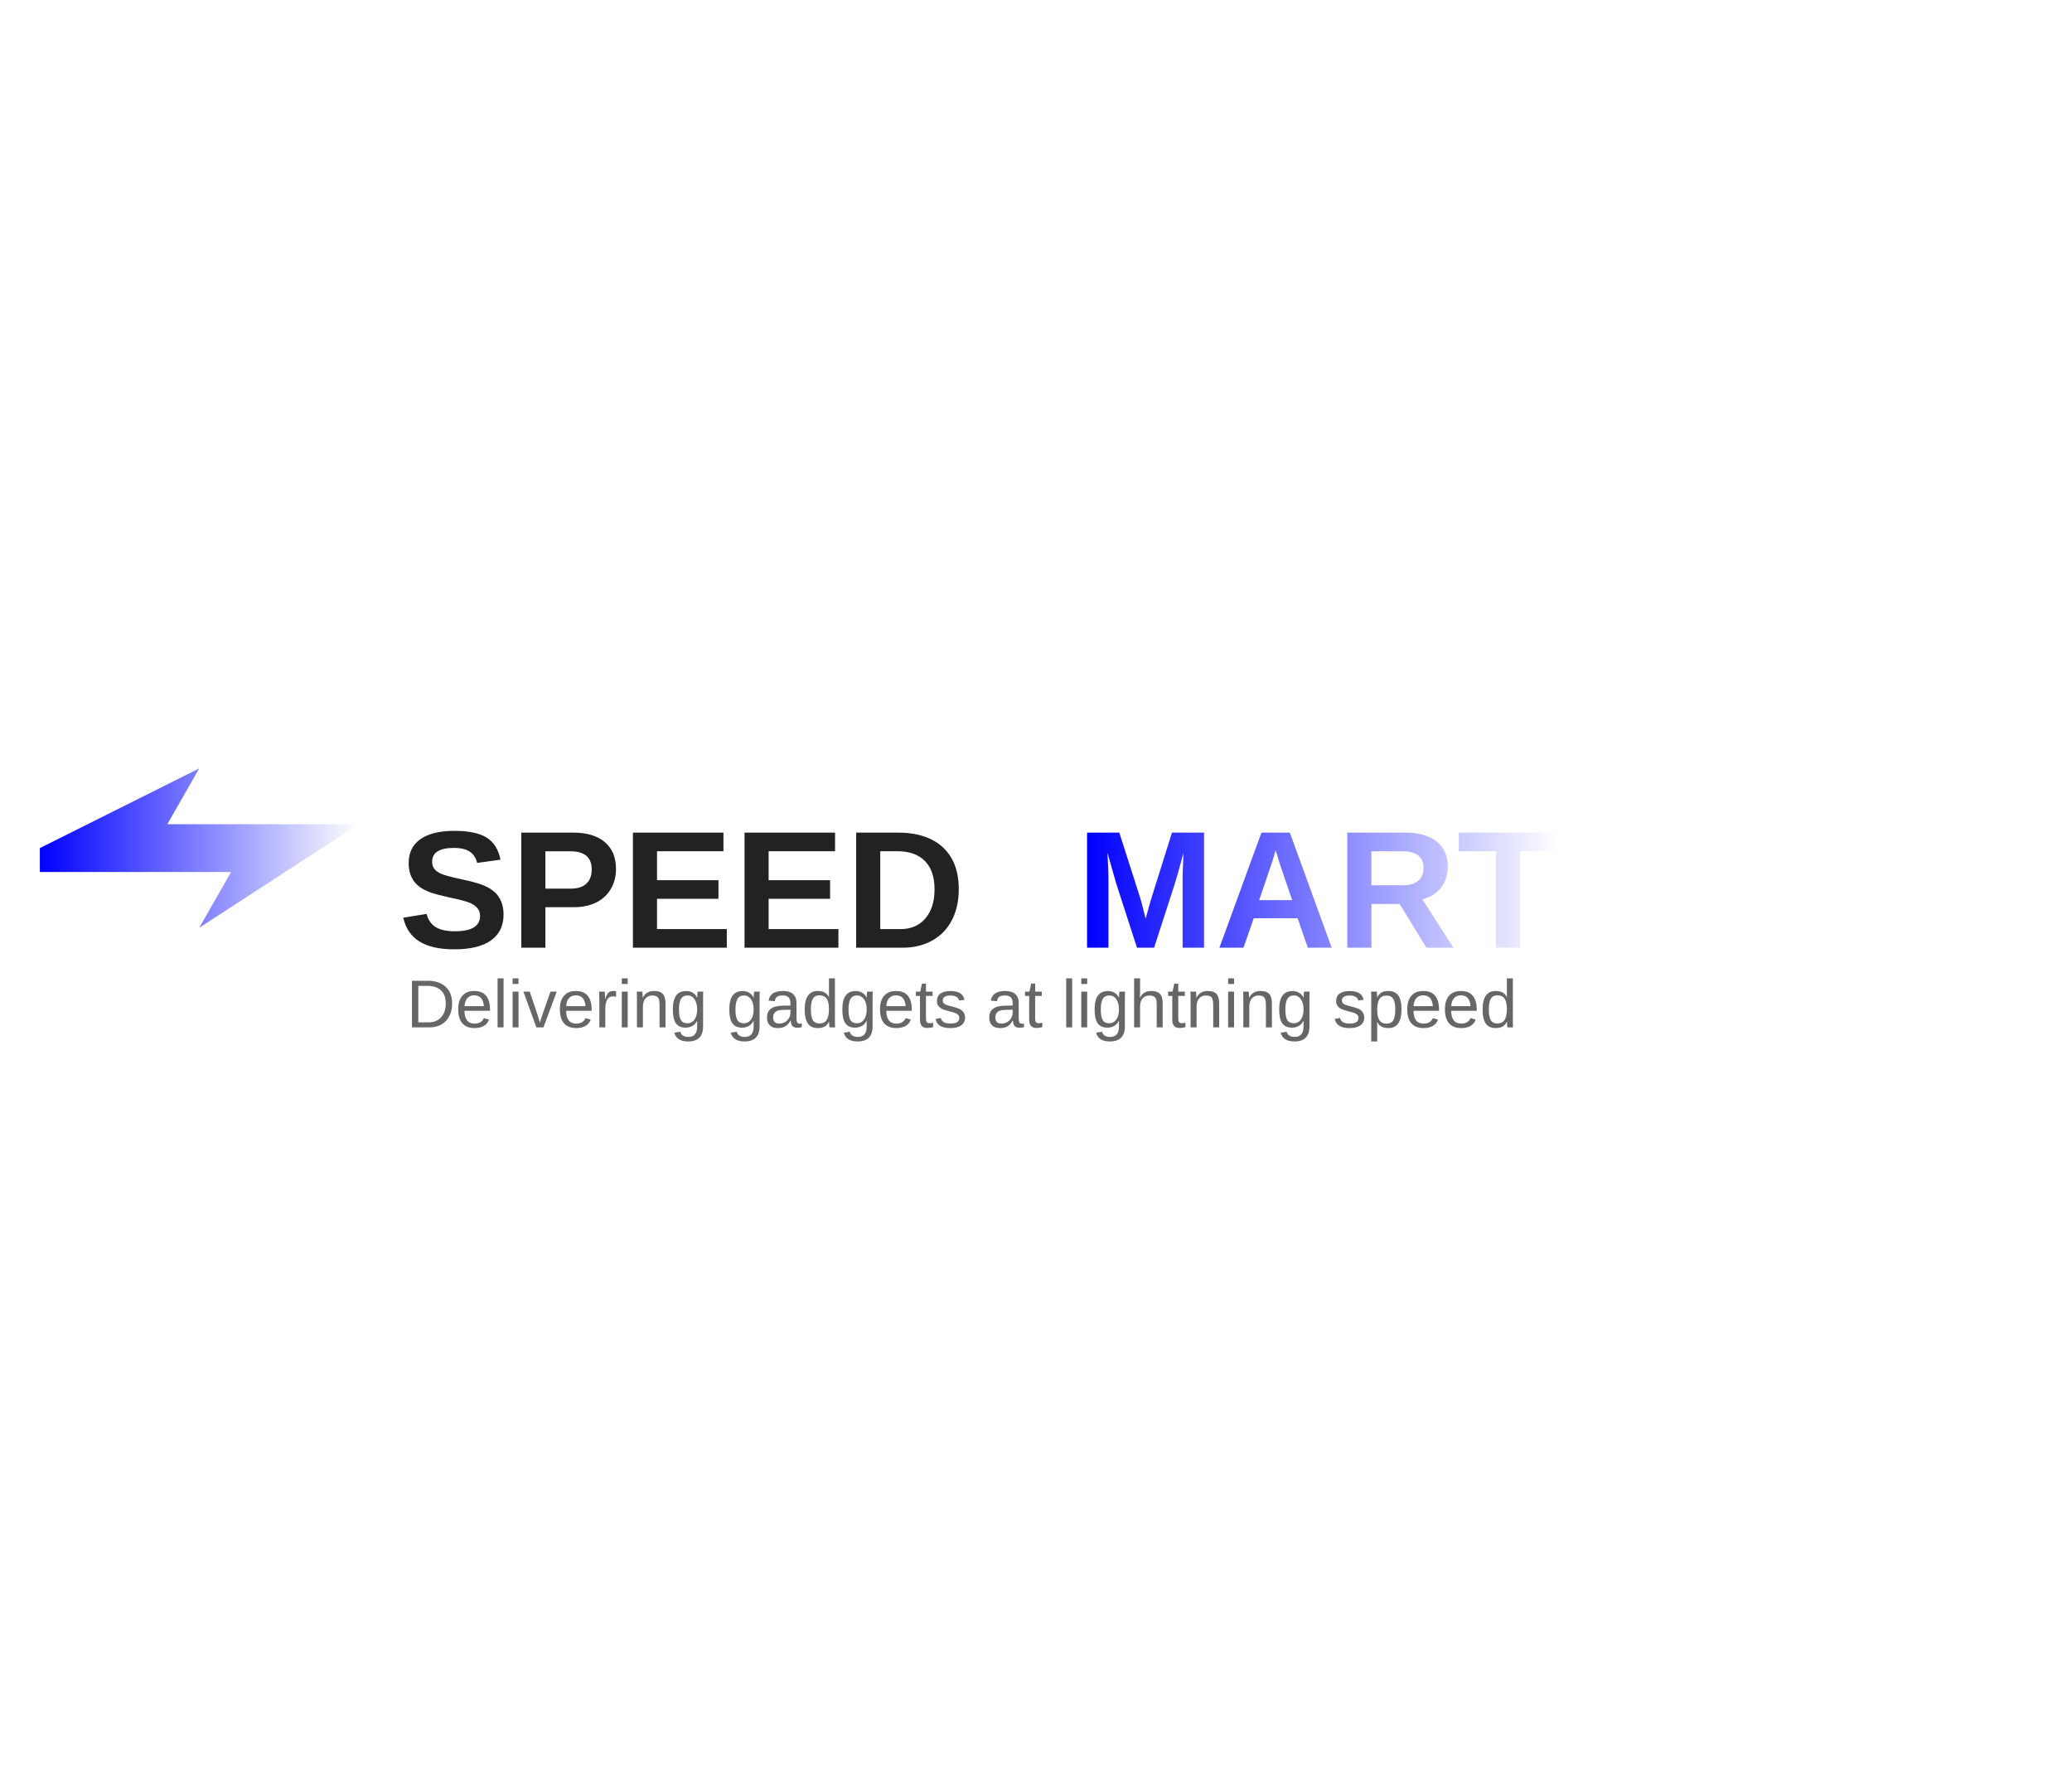
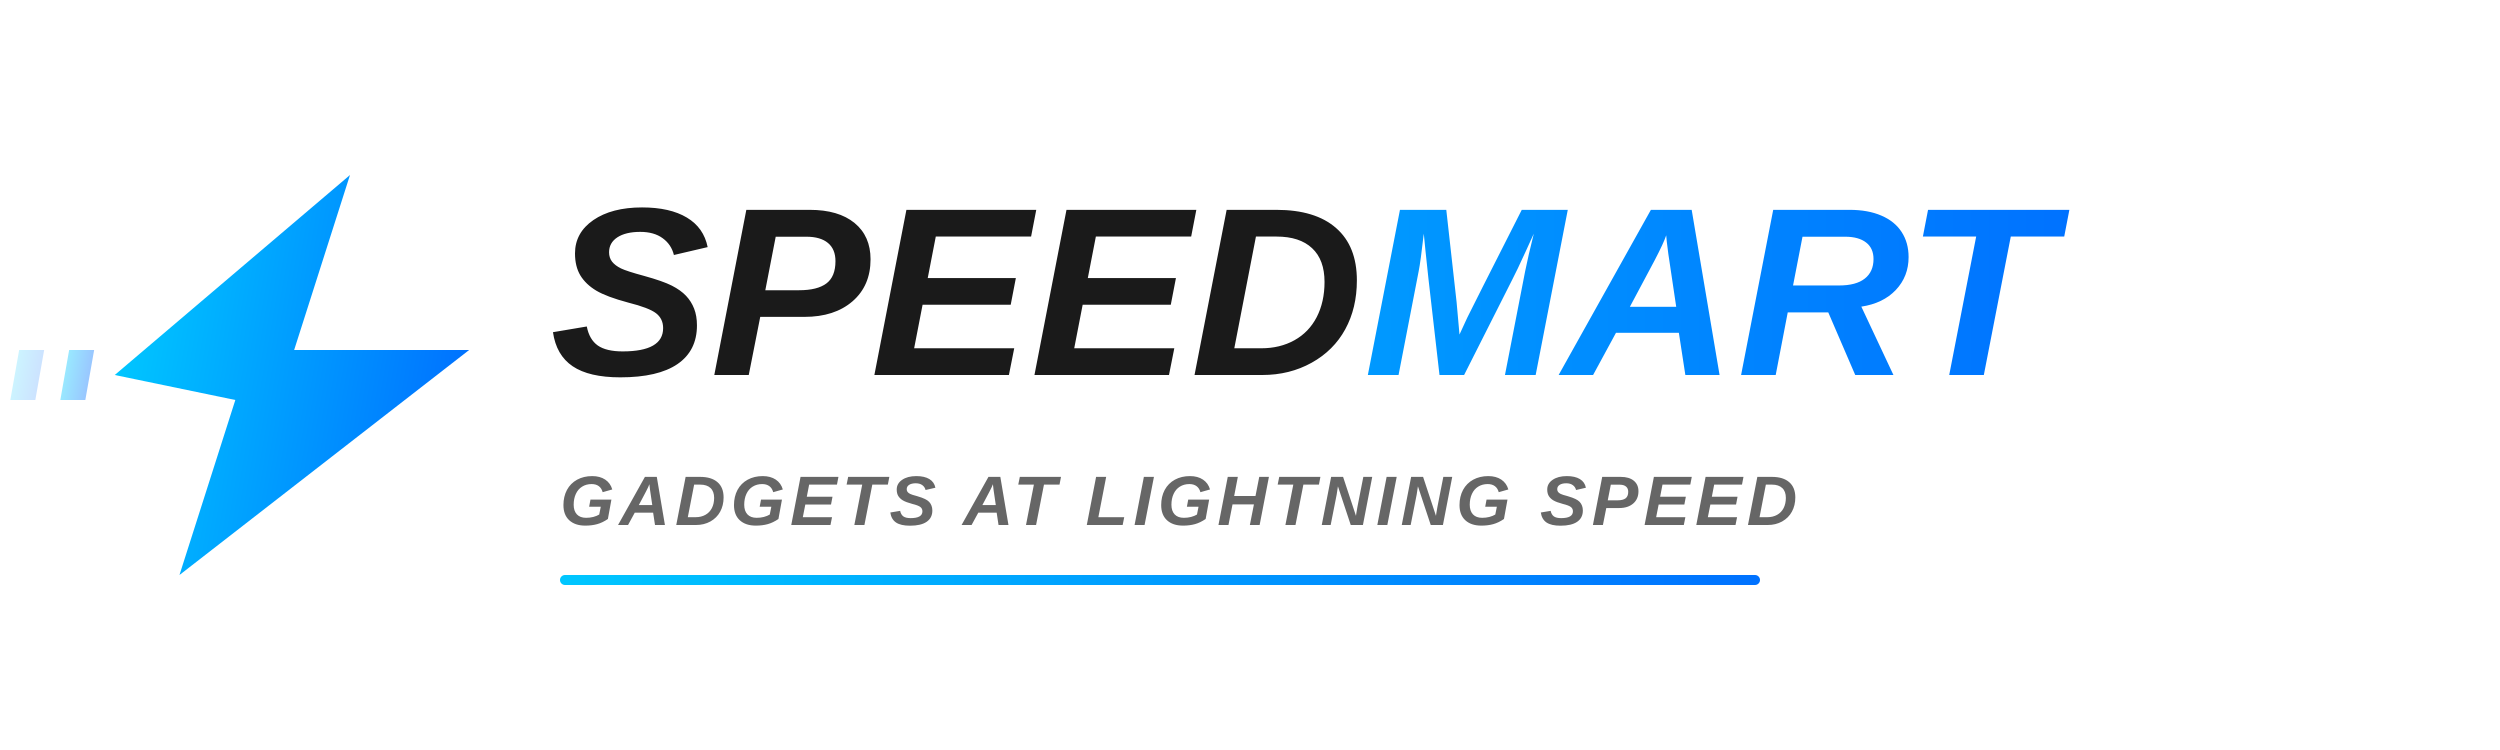
- <svg xmlns="http://www.w3.org/2000/svg" width="350px" height="300px" viewBox="0 0 520 100" role="img" aria-label="SpeedMart Logo Green">
+ <svg xmlns="http://www.w3.org/2000/svg" width="500" height="150" viewBox="0 0 500 150">
  <defs>
-     <linearGradient id="grad-green" x1="0" x2="1">
-       <stop offset="0%" stop-color="blue" />
-       <stop offset="100%" stop-color="white" />
+     <linearGradient id="brand-grad" x1="0%" y1="0%" x2="100%" y2="0%">
+       <stop offset="0%" style="stop-color:#00c6ff;stop-opacity:1" />
+       <stop offset="100%" style="stop-color:#0072ff;stop-opacity:1" />
    </linearGradient>
  </defs>
-   <g transform="translate(10,20)">
-     <path d="M0 20 L40 0 L32 14 H80 L40 40 L48 26 H0 Z" fill="url(#grad-green)" />
+   <g transform="translate(20, 35) skewX(-10)">
+     <path d="M10 40 L50 0 L45 35 L80 35 L30 80 L35 45 Z" fill="url(#brand-grad)" />
+     <rect x="0" y="35" width="5" height="10" fill="url(#brand-grad)" opacity="0.4" />
+     <rect x="-10" y="35" width="5" height="10" fill="url(#brand-grad)" opacity="0.2" />
  </g>
-   <text x="100" y="65" font-family="Montserrat, Arial, sans-serif" font-weight="900" font-size="42" fill="#222">
-     SPEED
-   </text>
-   <text x="270" y="65" font-family="Montserrat, Arial, sans-serif" font-weight="900" font-size="42" fill="url(#grad-green)">
-     MART
-   </text>
-   <text x="102" y="85" font-family="Montserrat, Arial, sans-serif" font-size="17" fill="#666">
-     Delivering gadgets at lightning speed
-   </text>
+   <g font-family="Segoe UI, Montserrat, Arial, sans-serif" font-style="italic">
+     <text x="110" y="75" font-weight="900" font-size="48" fill="#1a1a1a">
+       SPEED<tspan fill="url(#brand-grad)">MART</tspan>
+     </text>
+     <text x="112" y="105" font-size="14" font-weight="600" fill="#666" letter-spacing="1">
+       GADGETS AT LIGHTNING SPEED
+     </text>
+   </g>
+   <rect x="112" y="115" width="240" height="2" fill="url(#brand-grad)" rx="1" />
</svg>
